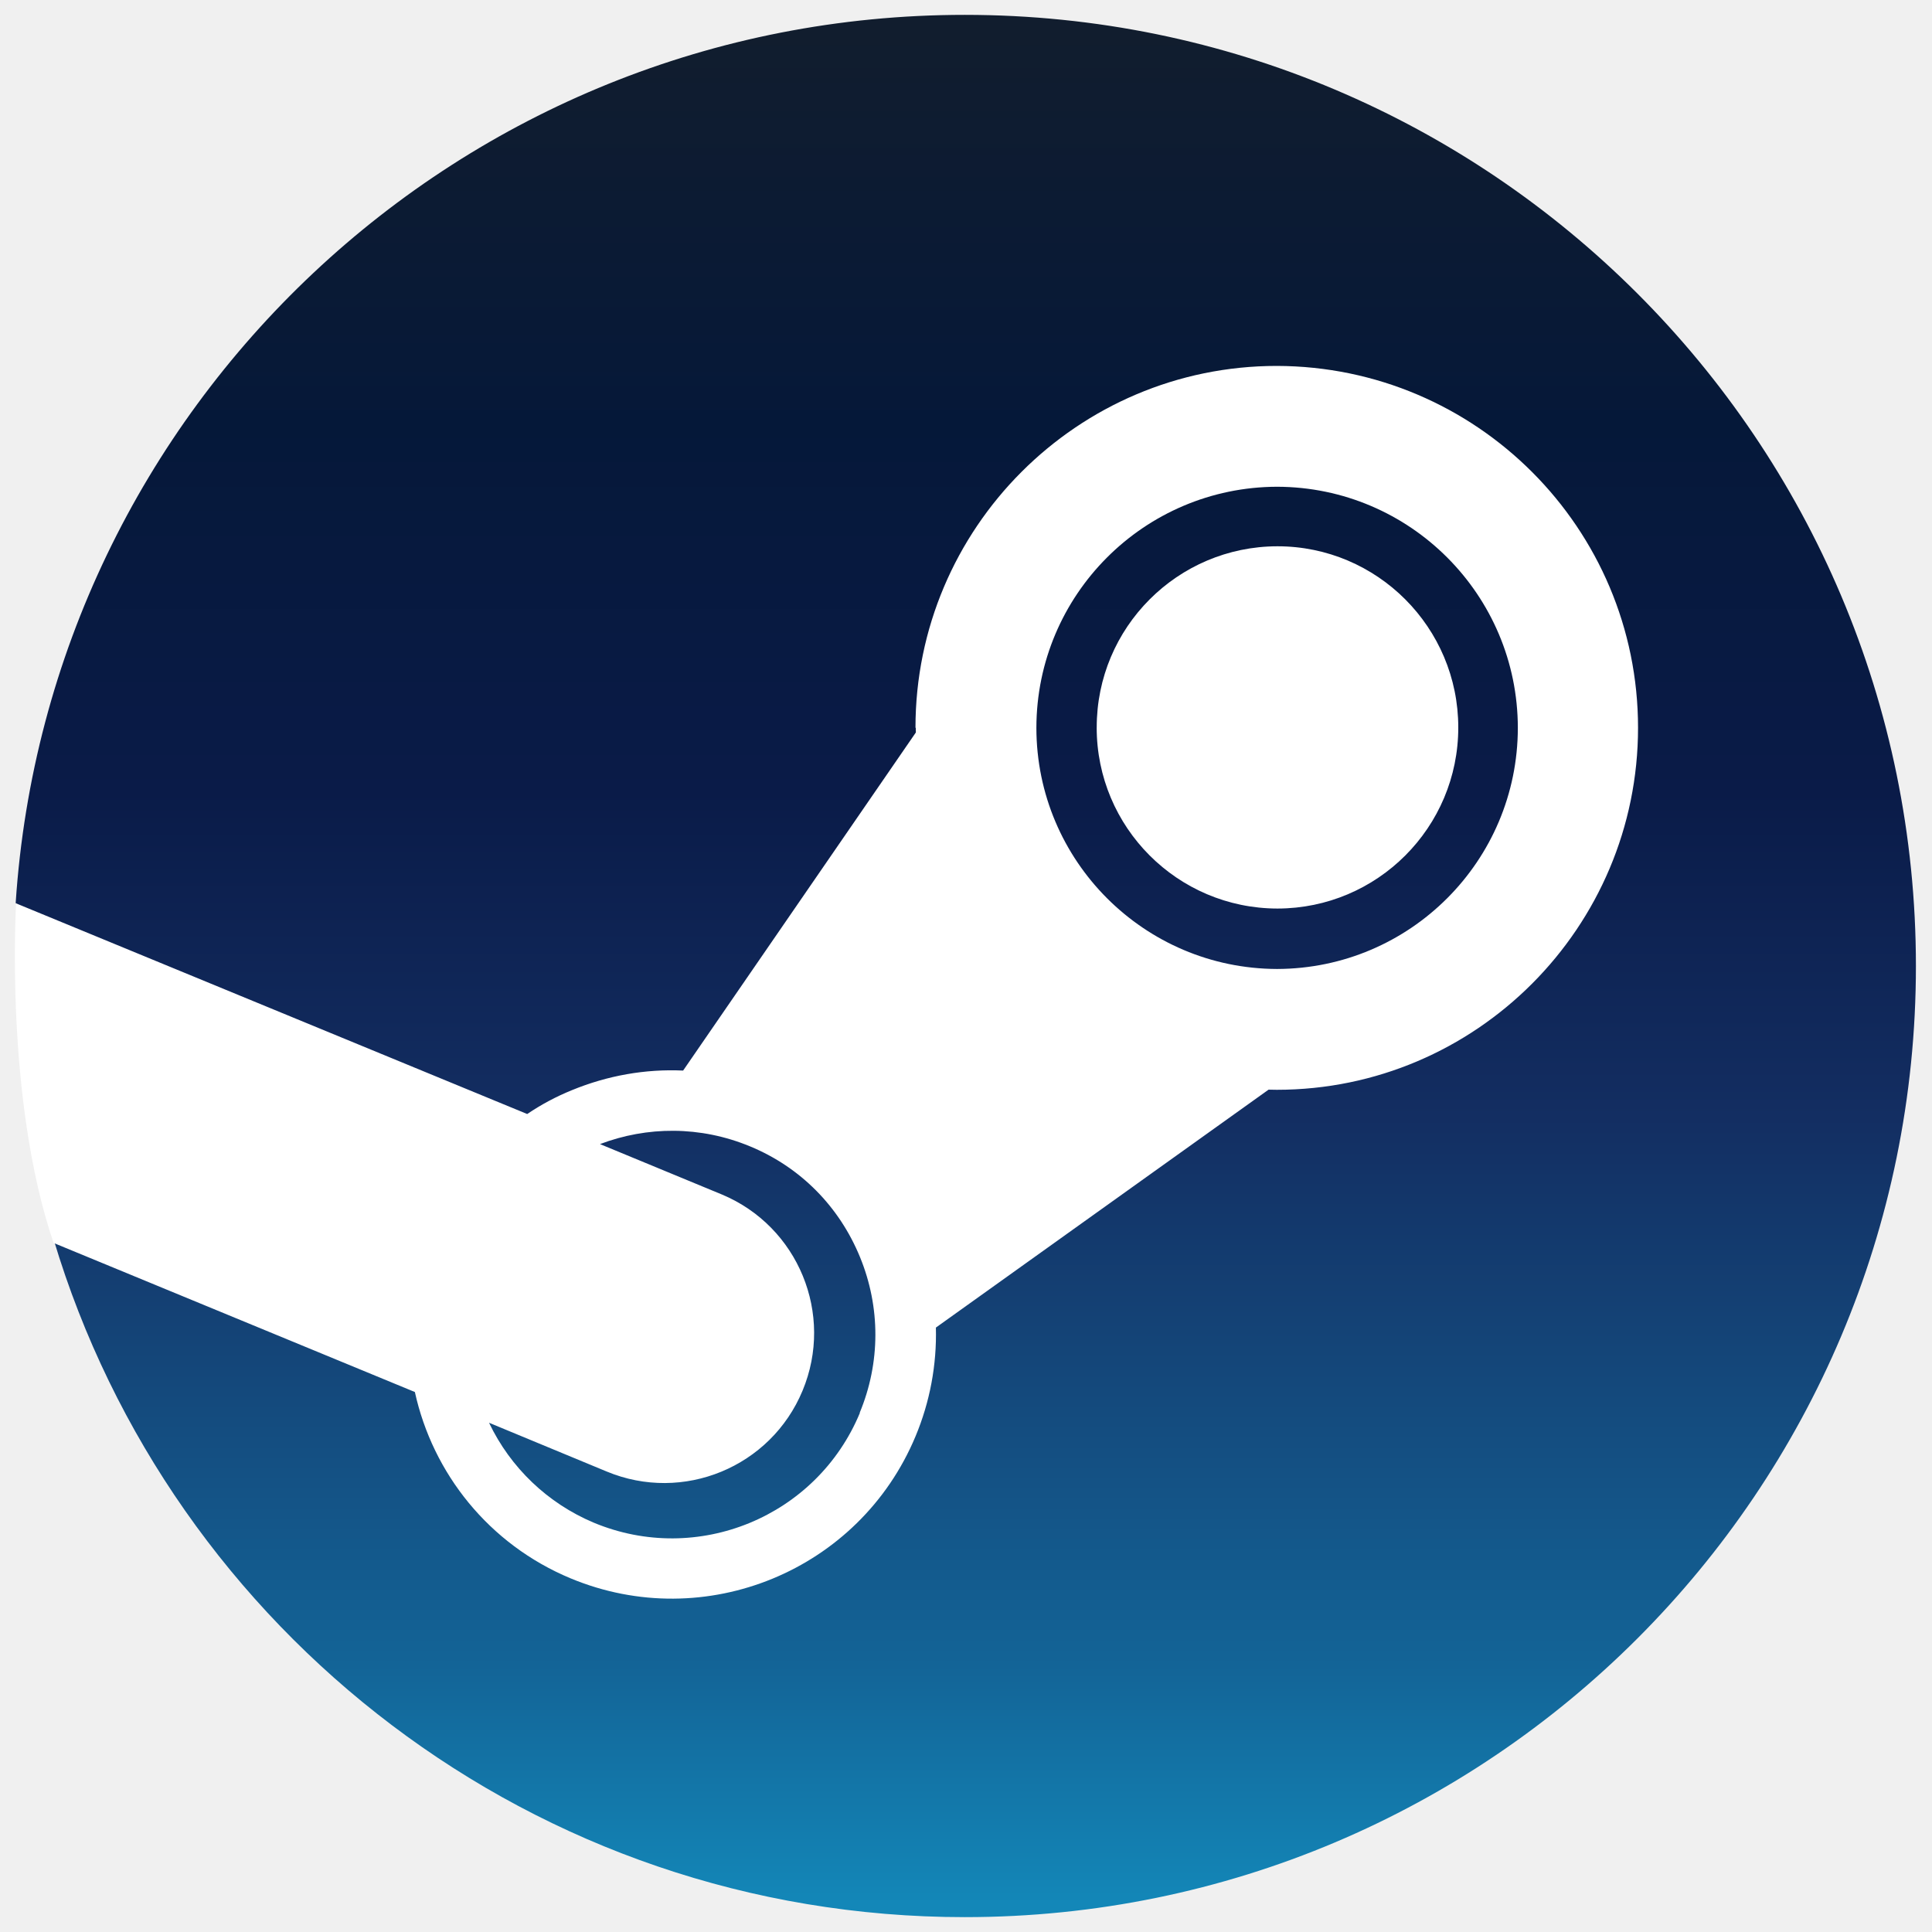
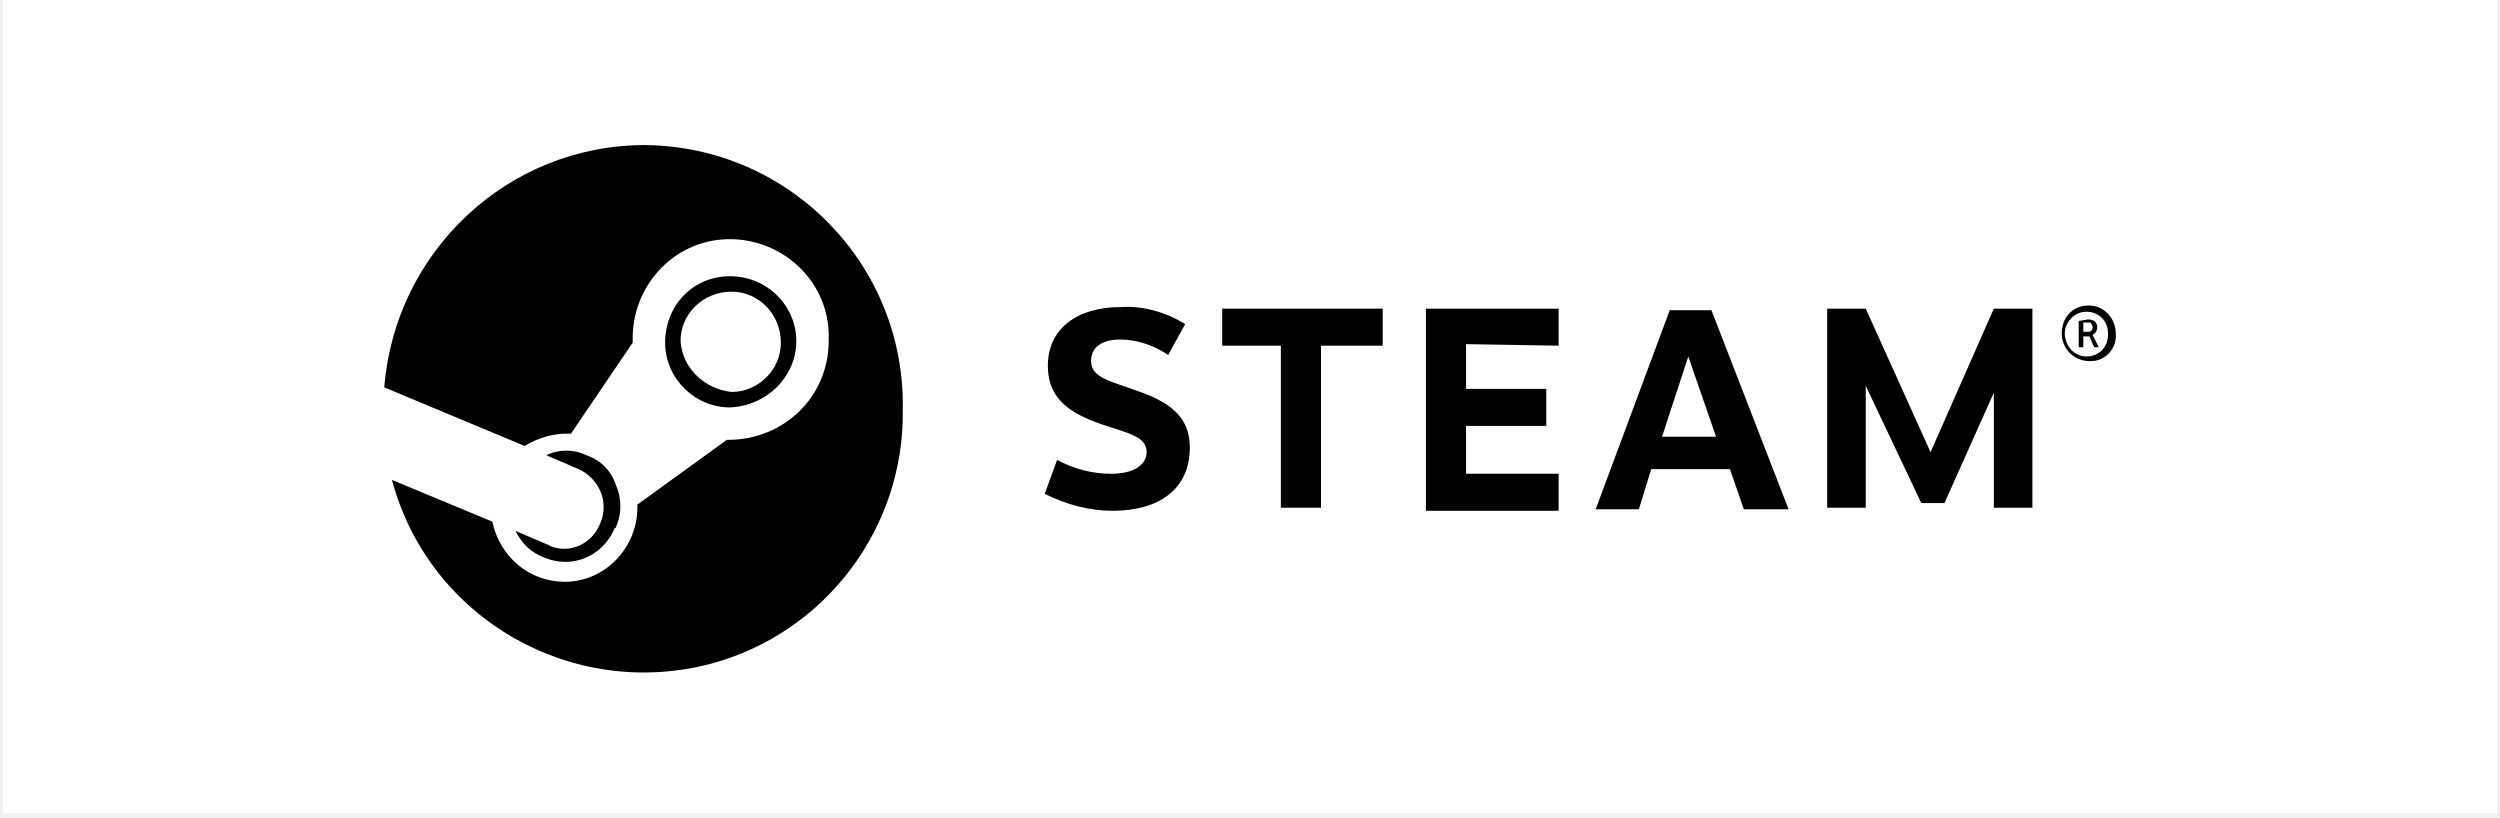
- <svg xmlns="http://www.w3.org/2000/svg" xmlns:xlink="http://www.w3.org/1999/xlink" viewBox="0 0 65 65" fill="#fff">
-   <use xlink:href="#B" x=".5" y=".5" />
-   <defs>
-     <linearGradient id="A" x2="50%" x1="50%" y2="100%" y1="0%">
-       <stop stop-color="#111d2e" offset="0%" />
-       <stop stop-color="#051839" offset="21.2%" />
-       <stop stop-color="#0a1b48" offset="40.7%" />
-       <stop stop-color="#132e62" offset="58.1%" />
-       <stop stop-color="#144b7e" offset="73.8%" />
-       <stop stop-color="#136497" offset="87.3%" />
-       <stop stop-color="#1387b8" offset="100%" />
-     </linearGradient>
-   </defs>
-   <symbol id="B">
-     <g>
-       <path d="M1.305 41.202C5.259 54.386 17.488 64 31.959 64c17.673 0 32-14.327 32-32s-14.327-32-32-32C15.001 0 1.124 13.193.028 29.874c2.074 3.477 2.879 5.628 1.275 11.328z" fill="url(#A)" />
-       <path d="M30.31 23.985l.003.158-7.83 11.375c-1.268-.058-2.54.165-3.748.662a8.14 8.14 0 0 0-1.498.8L.042 29.893s-.398 6.546 1.26 11.424l12.156 5.016c.6 2.728 2.48 5.12 5.242 6.27a8.88 8.88 0 0 0 11.603-4.782 8.89 8.89 0 0 0 .684-3.656L42.18 36.16l.275.005c6.705 0 12.155-5.466 12.155-12.18s-5.44-12.16-12.155-12.174c-6.702 0-12.155 5.46-12.155 12.174zm-1.88 23.05c-1.454 3.5-5.466 5.147-8.953 3.694a6.84 6.84 0 0 1-3.524-3.362l3.957 1.64a5.04 5.04 0 0 0 6.591-2.719 5.05 5.05 0 0 0-2.715-6.601l-4.1-1.695c1.578-.6 3.372-.62 5.05.077 1.7.703 3 2.027 3.696 3.72s.692 3.56-.01 5.246M42.466 32.1a8.12 8.12 0 0 1-8.098-8.113 8.12 8.12 0 0 1 8.098-8.111 8.12 8.12 0 0 1 8.1 8.111 8.12 8.12 0 0 1-8.1 8.113m-6.068-8.126a6.09 6.09 0 0 1 6.08-6.095c3.355 0 6.084 2.73 6.084 6.095a6.09 6.09 0 0 1-6.084 6.093 6.09 6.09 0 0 1-6.081-6.093z" />
-     </g>
-   </symbol>
+ <svg xmlns="http://www.w3.org/2000/svg" version="1.1" id="Layer_1" x="0px" y="0px" viewBox="0 0 162 53" style="enable-background:new 0 0 162 53;" xml:space="preserve">
+   <style type="text/css">
+ 	.st0{fill:#FFFFFF;}
+ </style>
+   <rect x="0.2" y="-0.1" class="st0" width="161.6" height="52.8" />
+   <path d="M41.8,9.4c-8.9,0-16.2,6.9-16.9,15.7l9.1,3.8c0.8-0.5,1.8-0.8,2.7-0.8H37l4-5.9v-0.1c-0.1-3.5,2.6-6.5,6.1-6.6  s6.5,2.6,6.6,6.1c0,0.2,0,0.3,0,0.5c0,3.6-2.9,6.4-6.5,6.4h-0.1l-5.8,4.2v0.2c0,2.6-2.1,4.8-4.7,4.8l0,0c-2.3,0-4.2-1.6-4.7-3.9  l-6.5-2.7c2.4,9,11.7,14.3,20.7,11.9c7.4-2,12.5-8.8,12.4-16.4C58.7,17.2,51.2,9.5,41.8,9.4z" />
+   <path d="M35.5,35.3l-2.1-0.9c0.4,0.8,1,1.4,1.8,1.7c1.8,0.8,3.8,0,4.6-1.8c0,0,0-0.1,0.1-0.1c0.4-0.9,0.4-1.9,0-2.8  c-0.3-0.9-1-1.6-1.9-1.9c-0.8-0.4-1.8-0.4-2.6,0l2.1,0.9c1.3,0.6,2,2.1,1.4,3.5c-0.5,1.3-1.9,2-3.2,1.5  C35.6,35.4,35.6,35.3,35.5,35.3z" />
+   <path d="M51.6,22.1c0-2.3-1.9-4.2-4.3-4.2s-4.2,1.9-4.2,4.3c0,2.3,1.9,4.2,4.2,4.2C49.7,26.3,51.6,24.4,51.6,22.1z M44.1,22.1  c0-1.8,1.5-3.2,3.3-3.2s3.2,1.5,3.2,3.3s-1.5,3.2-3.2,3.2C45.6,25.2,44.2,23.8,44.1,22.1z" />
+   <path d="M76.8,21l-1.1,2c-0.9-0.6-2-1-3.1-1c-1.2,0-1.9,0.5-1.9,1.4c0,1.1,1.3,1.3,3.2,2s3.2,1.6,3.2,3.6c0,2.7-2,4.1-5,4.1  c-1.5,0-3-0.4-4.4-1.1l0.8-2.2c1.1,0.6,2.3,0.9,3.5,0.9c1.5,0,2.3-0.6,2.3-1.4c0-1-1.1-1.2-2.9-1.8c-2-0.7-3.5-1.6-3.5-3.8  c0-2.4,1.9-3.8,4.7-3.8C74,19.8,75.5,20.2,76.8,21z" />
+   <path d="M85.6,22.4v10.5H83V22.4h-3.8V20h10.4v2.4H85.6z" />
+   <path d="M95,22.3v2.9h5.2v2.4H95v3.1h6v2.4h-8.6V20h8.6v2.4L95,22.3L95,22.3z" />
+   <path d="M107,30.4l-0.8,2.6h-2.8l4.8-12.9h2.7l5,12.9H113l-0.9-2.6H107z M109.4,23.1l-1.7,5.2h3.5L109.4,23.1z" />
+   <path d="M129.4,25l-3.4,7.6h-1.5l-3.6-7.6v7.9h-2.5V20h2.5l4.2,9.3l4.1-9.3h2.5v12.9h-2.5V25H129.4z" />
+   <path d="M137.1,21.6c0.1,1-0.7,1.8-1.6,1.8h-0.1c-1,0-1.8-0.8-1.8-1.8l0,0c0-1,0.7-1.8,1.7-1.8h0.1  C136.3,19.8,137.1,20.6,137.1,21.6L137.1,21.6z M133.8,21.6c0,0.8,0.6,1.5,1.4,1.5l0,0c0.8,0,1.4-0.6,1.4-1.4v-0.1  c0-0.8-0.6-1.4-1.4-1.4S133.8,20.9,133.8,21.6z M135.3,20.7c0.4,0,0.6,0.2,0.6,0.5c0,0.2-0.1,0.4-0.3,0.5l0.4,0.8h-0.3l-0.3-0.7H135  v0.7h-0.3v-1.7L135.3,20.7L135.3,20.7z M135,21.5h0.3c0.2,0,0.3-0.1,0.3-0.3c0-0.1-0.1-0.3-0.2-0.3c0,0,0,0-0.1,0H135V21.5z" />
</svg>
